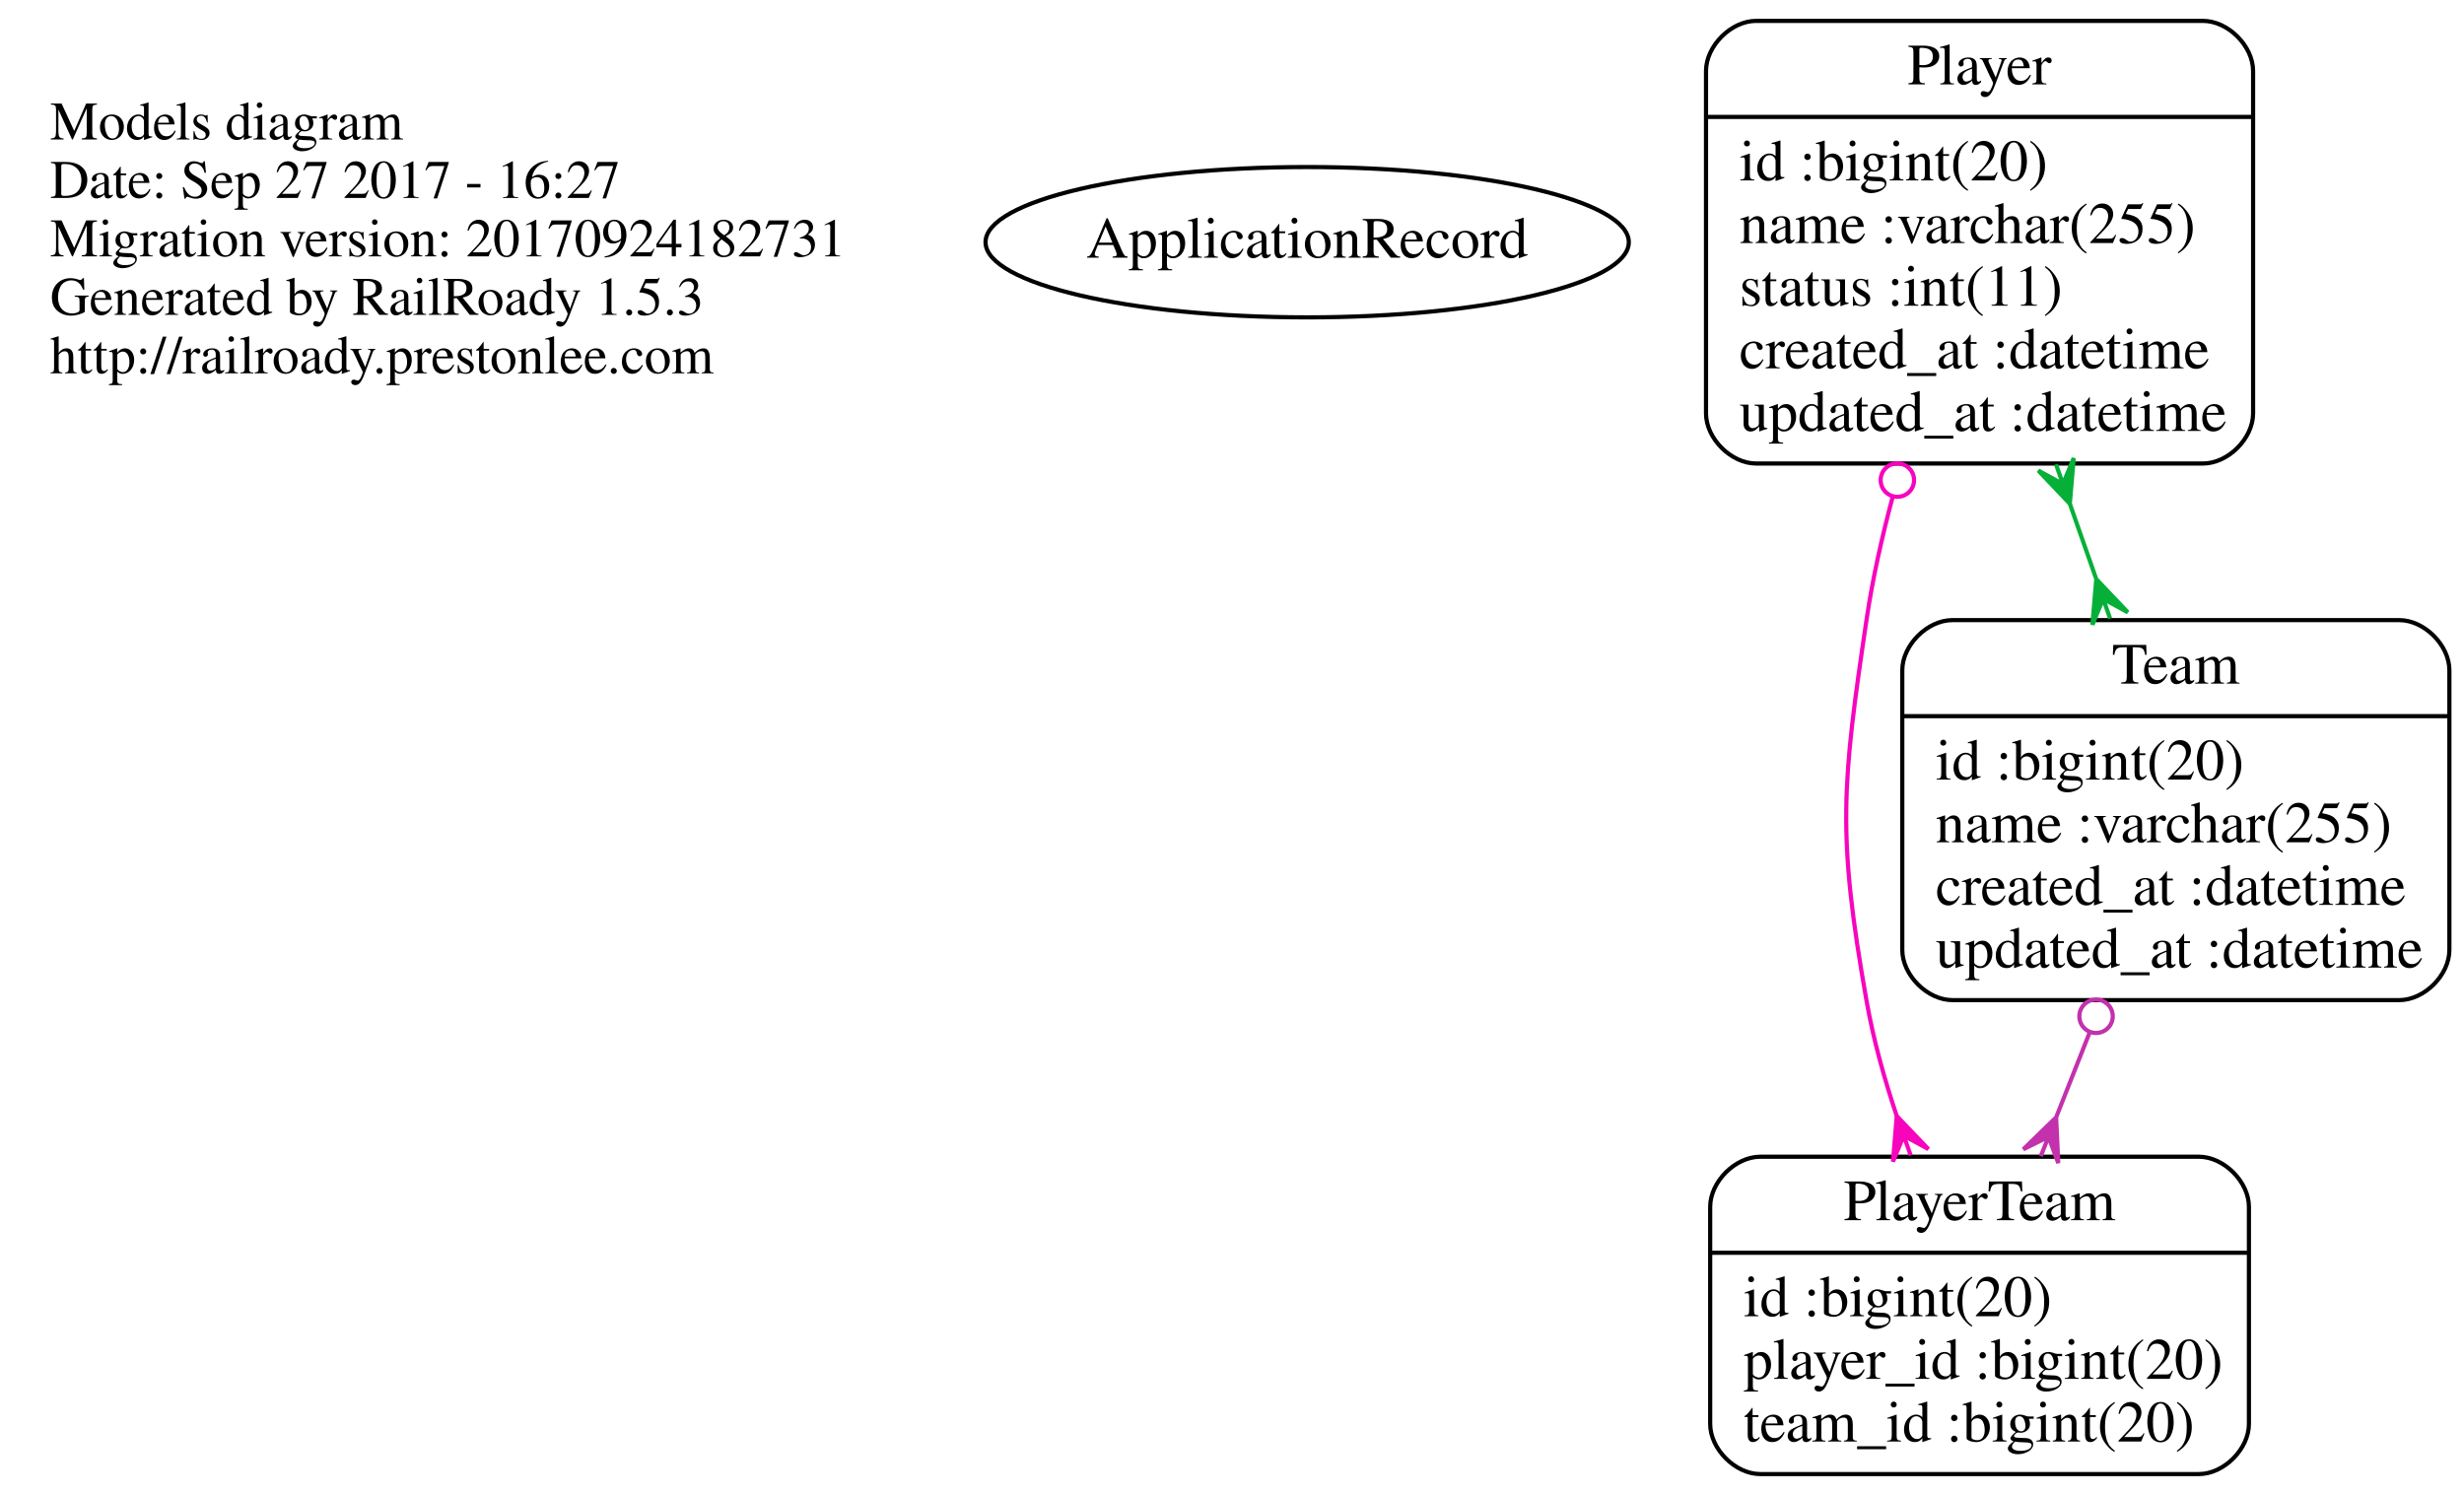
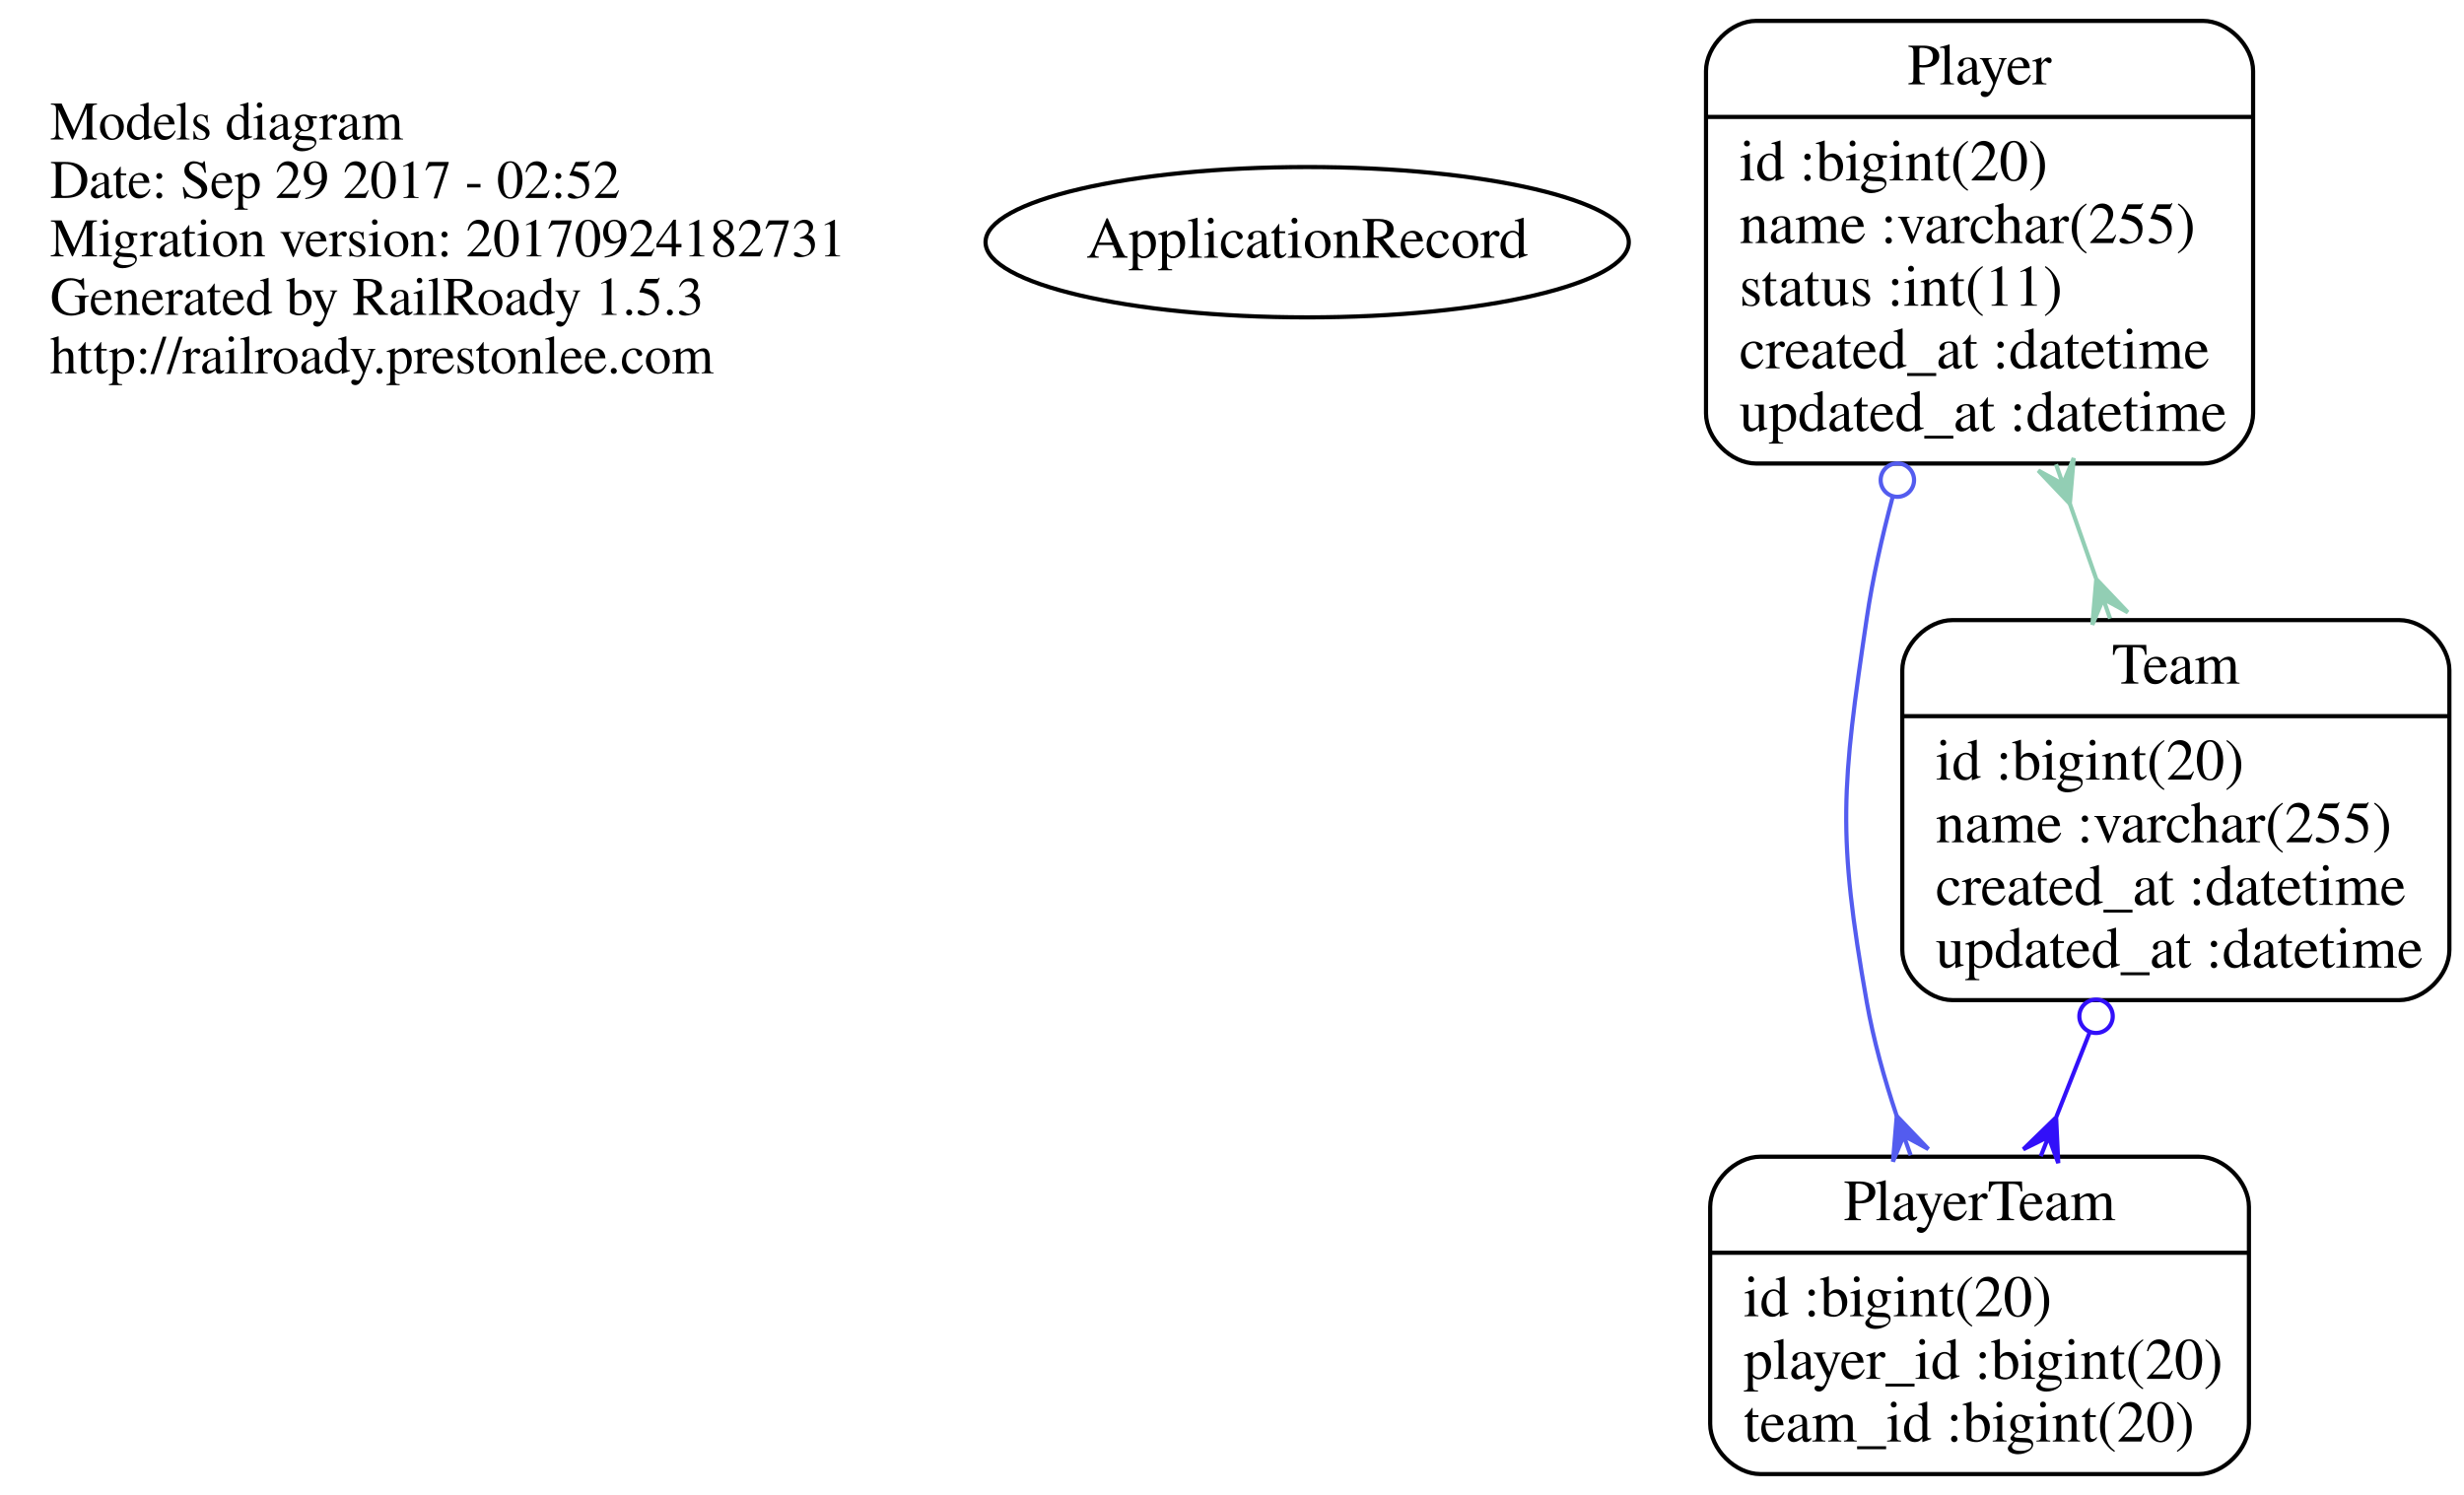
<svg xmlns="http://www.w3.org/2000/svg" width="590pt" height="358pt" viewBox="0.00 0.00 590.00 358.00">
  <g id="graph0" class="graph" transform="scale(1 1) rotate(0) translate(4 354)">
    <polygon fill="none" stroke="none" points="-4,4 -4,-354 586,-354 586,4 -4,4" />
    <g id="node1" class="node">
      <text text-anchor="start" x="8" y="-320.6" font-family="Times,serif" font-size="13.00">Models diagram</text>
-       <text text-anchor="start" x="8" y="-306.6" font-family="Times,serif" font-size="13.00">Date: Sep 27 2017 - 16:27</text>
+       <text text-anchor="start" x="8" y="-306.6" font-family="Times,serif" font-size="13.00">Date: Sep 29 2017 - 02:52</text>
      <text text-anchor="start" x="8" y="-292.6" font-family="Times,serif" font-size="13.00">Migration version: 20170924182731</text>
      <text text-anchor="start" x="8" y="-278.6" font-family="Times,serif" font-size="13.00">Generated by RailRoady 1.5.3</text>
      <text text-anchor="start" x="8" y="-264.6" font-family="Times,serif" font-size="13.00">http://railroady.prestonlee.com</text>
    </g>
    <g id="node2" class="node">
      <ellipse fill="none" stroke="black" cx="309" cy="-296" rx="77.015" ry="18" />
      <text text-anchor="middle" x="309" y="-292.3" font-family="Times,serif" font-size="14.00">ApplicationRecord</text>
    </g>
    <g id="node3" class="node">
      <path fill="none" stroke="black" d="M416.5,-243C416.5,-243 523.5,-243 523.5,-243 529.5,-243 535.5,-249 535.5,-255 535.5,-255 535.5,-337 535.5,-337 535.5,-343 529.5,-349 523.5,-349 523.5,-349 416.5,-349 416.5,-349 410.5,-349 404.5,-343 404.5,-337 404.5,-337 404.5,-255 404.5,-255 404.5,-249 410.5,-243 416.5,-243" />
      <text text-anchor="middle" x="470" y="-333.8" font-family="Times,serif" font-size="14.00">Player</text>
      <polyline fill="none" stroke="black" points="404.5,-326 535.5,-326 " />
      <text text-anchor="start" x="412.5" y="-310.8" font-family="Times,serif" font-size="14.00">id :bigint(20)</text>
      <text text-anchor="start" x="412.5" y="-295.8" font-family="Times,serif" font-size="14.00">name :varchar(255)</text>
      <text text-anchor="start" x="412.5" y="-280.8" font-family="Times,serif" font-size="14.00">status :int(11)</text>
      <text text-anchor="start" x="412.5" y="-265.8" font-family="Times,serif" font-size="14.00">created_at :datetime</text>
      <text text-anchor="start" x="412.5" y="-250.8" font-family="Times,serif" font-size="14.00">updated_at :datetime</text>
    </g>
    <g id="node4" class="node">
      <path fill="none" stroke="black" d="M417.5,-1C417.5,-1 522.5,-1 522.5,-1 528.5,-1 534.5,-7 534.5,-13 534.5,-13 534.5,-65 534.5,-65 534.5,-71 528.5,-77 522.5,-77 522.5,-77 417.5,-77 417.5,-77 411.5,-77 405.5,-71 405.5,-65 405.5,-65 405.5,-13 405.5,-13 405.5,-7 411.5,-1 417.5,-1" />
      <text text-anchor="middle" x="470" y="-61.8" font-family="Times,serif" font-size="14.00">PlayerTeam</text>
      <polyline fill="none" stroke="black" points="405.5,-54 534.5,-54 " />
      <text text-anchor="start" x="413.5" y="-38.8" font-family="Times,serif" font-size="14.00">id :bigint(20)</text>
      <text text-anchor="start" x="413.5" y="-23.8" font-family="Times,serif" font-size="14.00">player_id :bigint(20)</text>
      <text text-anchor="start" x="413.5" y="-8.8" font-family="Times,serif" font-size="14.00">team_id :bigint(20)</text>
    </g>
    <g id="edge1" class="edge">
-       <path fill="none" stroke="#f705bd" d="M449.173,-234.925C446.613,-225.355 444.407,-215.483 443,-206 437,-165.554 435.884,-154.265 443,-114 444.591,-105 447.191,-95.656 450.165,-86.761" />
-       <ellipse fill="none" stroke="#f705bd" cx="450.32" cy="-239.026" rx="4" ry="4" />
-       <polygon fill="#f705bd" stroke="#f705bd" points="450.169,-86.749 457.75,-78.826 451.839,-82.036 453.509,-77.323 453.509,-77.323 453.509,-77.323 451.839,-82.036 449.267,-75.82 450.169,-86.749 450.169,-86.749" />
+       <path fill="none" stroke="#535cef" d="M449.173,-234.925C446.613,-225.355 444.407,-215.483 443,-206 437,-165.554 435.884,-154.265 443,-114 444.591,-105 447.191,-95.656 450.165,-86.761" />
+       <ellipse fill="none" stroke="#535cef" cx="450.32" cy="-239.026" rx="4" ry="4" />
+       <polygon fill="#535cef" stroke="#535cef" points="450.169,-86.749 457.75,-78.826 451.839,-82.036 453.509,-77.323 453.509,-77.323 453.509,-77.323 451.839,-82.036 449.267,-75.82 450.169,-86.749 450.169,-86.749" />
    </g>
    <g id="node5" class="node">
      <path fill="none" stroke="black" d="M463.5,-114.5C463.5,-114.5 570.5,-114.5 570.5,-114.5 576.5,-114.5 582.5,-120.5 582.5,-126.5 582.5,-126.5 582.5,-193.5 582.5,-193.5 582.5,-199.5 576.5,-205.5 570.5,-205.5 570.5,-205.5 463.5,-205.5 463.5,-205.5 457.5,-205.5 451.5,-199.5 451.5,-193.5 451.5,-193.5 451.5,-126.5 451.5,-126.5 451.5,-120.5 457.5,-114.5 463.5,-114.5" />
      <text text-anchor="middle" x="517" y="-190.3" font-family="Times,serif" font-size="14.00">Team</text>
      <polyline fill="none" stroke="black" points="451.5,-182.5 582.5,-182.5 " />
      <text text-anchor="start" x="459.5" y="-167.3" font-family="Times,serif" font-size="14.00">id :bigint(20)</text>
      <text text-anchor="start" x="459.5" y="-152.3" font-family="Times,serif" font-size="14.00">name :varchar(255)</text>
      <text text-anchor="start" x="459.5" y="-137.3" font-family="Times,serif" font-size="14.00">created_at :datetime</text>
      <text text-anchor="start" x="459.5" y="-122.3" font-family="Times,serif" font-size="14.00">updated_at :datetime</text>
    </g>
    <g id="edge2" class="edge">
-       <path fill="none" stroke="#06b038" d="M491.653,-233.266C493.728,-227.351 495.821,-221.382 497.869,-215.543" />
-       <polygon fill="#06b038" stroke="#06b038" points="491.616,-233.372 484.06,-241.319 489.961,-238.09 488.306,-242.808 488.306,-242.808 488.306,-242.808 489.961,-238.09 492.552,-244.298 491.616,-233.372 491.616,-233.372" />
-       <polygon fill="#06b038" stroke="#06b038" points="497.951,-215.31 505.507,-207.363 499.606,-210.592 501.261,-205.873 501.261,-205.873 501.261,-205.873 499.606,-210.592 497.014,-204.384 497.951,-215.31 497.951,-215.31" />
+       <path fill="none" stroke="#92ceb4" d="M491.653,-233.266C493.728,-227.351 495.821,-221.382 497.869,-215.543" />
+       <polygon fill="#92ceb4" stroke="#92ceb4" points="491.616,-233.372 484.06,-241.319 489.961,-238.09 488.306,-242.808 488.306,-242.808 488.306,-242.808 489.961,-238.09 492.552,-244.298 491.616,-233.372 491.616,-233.372" />
+       <polygon fill="#92ceb4" stroke="#92ceb4" points="497.951,-215.31 505.507,-207.363 499.606,-210.592 501.261,-205.873 501.261,-205.873 501.261,-205.873 499.606,-210.592 497.014,-204.384 497.951,-215.31 497.951,-215.31" />
    </g>
    <g id="edge3" class="edge">
-       <path fill="none" stroke="#c331ac" d="M496.376,-106.783C493.725,-100.07 491.024,-93.231 488.411,-86.615" />
-       <ellipse fill="none" stroke="#c331ac" cx="497.896" cy="-110.63" rx="4" ry="4" />
-       <polygon fill="#c331ac" stroke="#c331ac" points="488.336,-86.424 488.848,-75.47 486.499,-81.774 484.662,-77.123 484.662,-77.123 484.662,-77.123 486.499,-81.774 480.477,-78.776 488.336,-86.424 488.336,-86.424" />
+       <path fill="none" stroke="#3210f9" d="M496.376,-106.783C493.725,-100.07 491.024,-93.231 488.411,-86.615" />
+       <ellipse fill="none" stroke="#3210f9" cx="497.896" cy="-110.63" rx="4" ry="4" />
+       <polygon fill="#3210f9" stroke="#3210f9" points="488.336,-86.424 488.848,-75.47 486.499,-81.774 484.662,-77.123 484.662,-77.123 484.662,-77.123 486.499,-81.774 480.477,-78.776 488.336,-86.424 488.336,-86.424" />
    </g>
  </g>
</svg>
